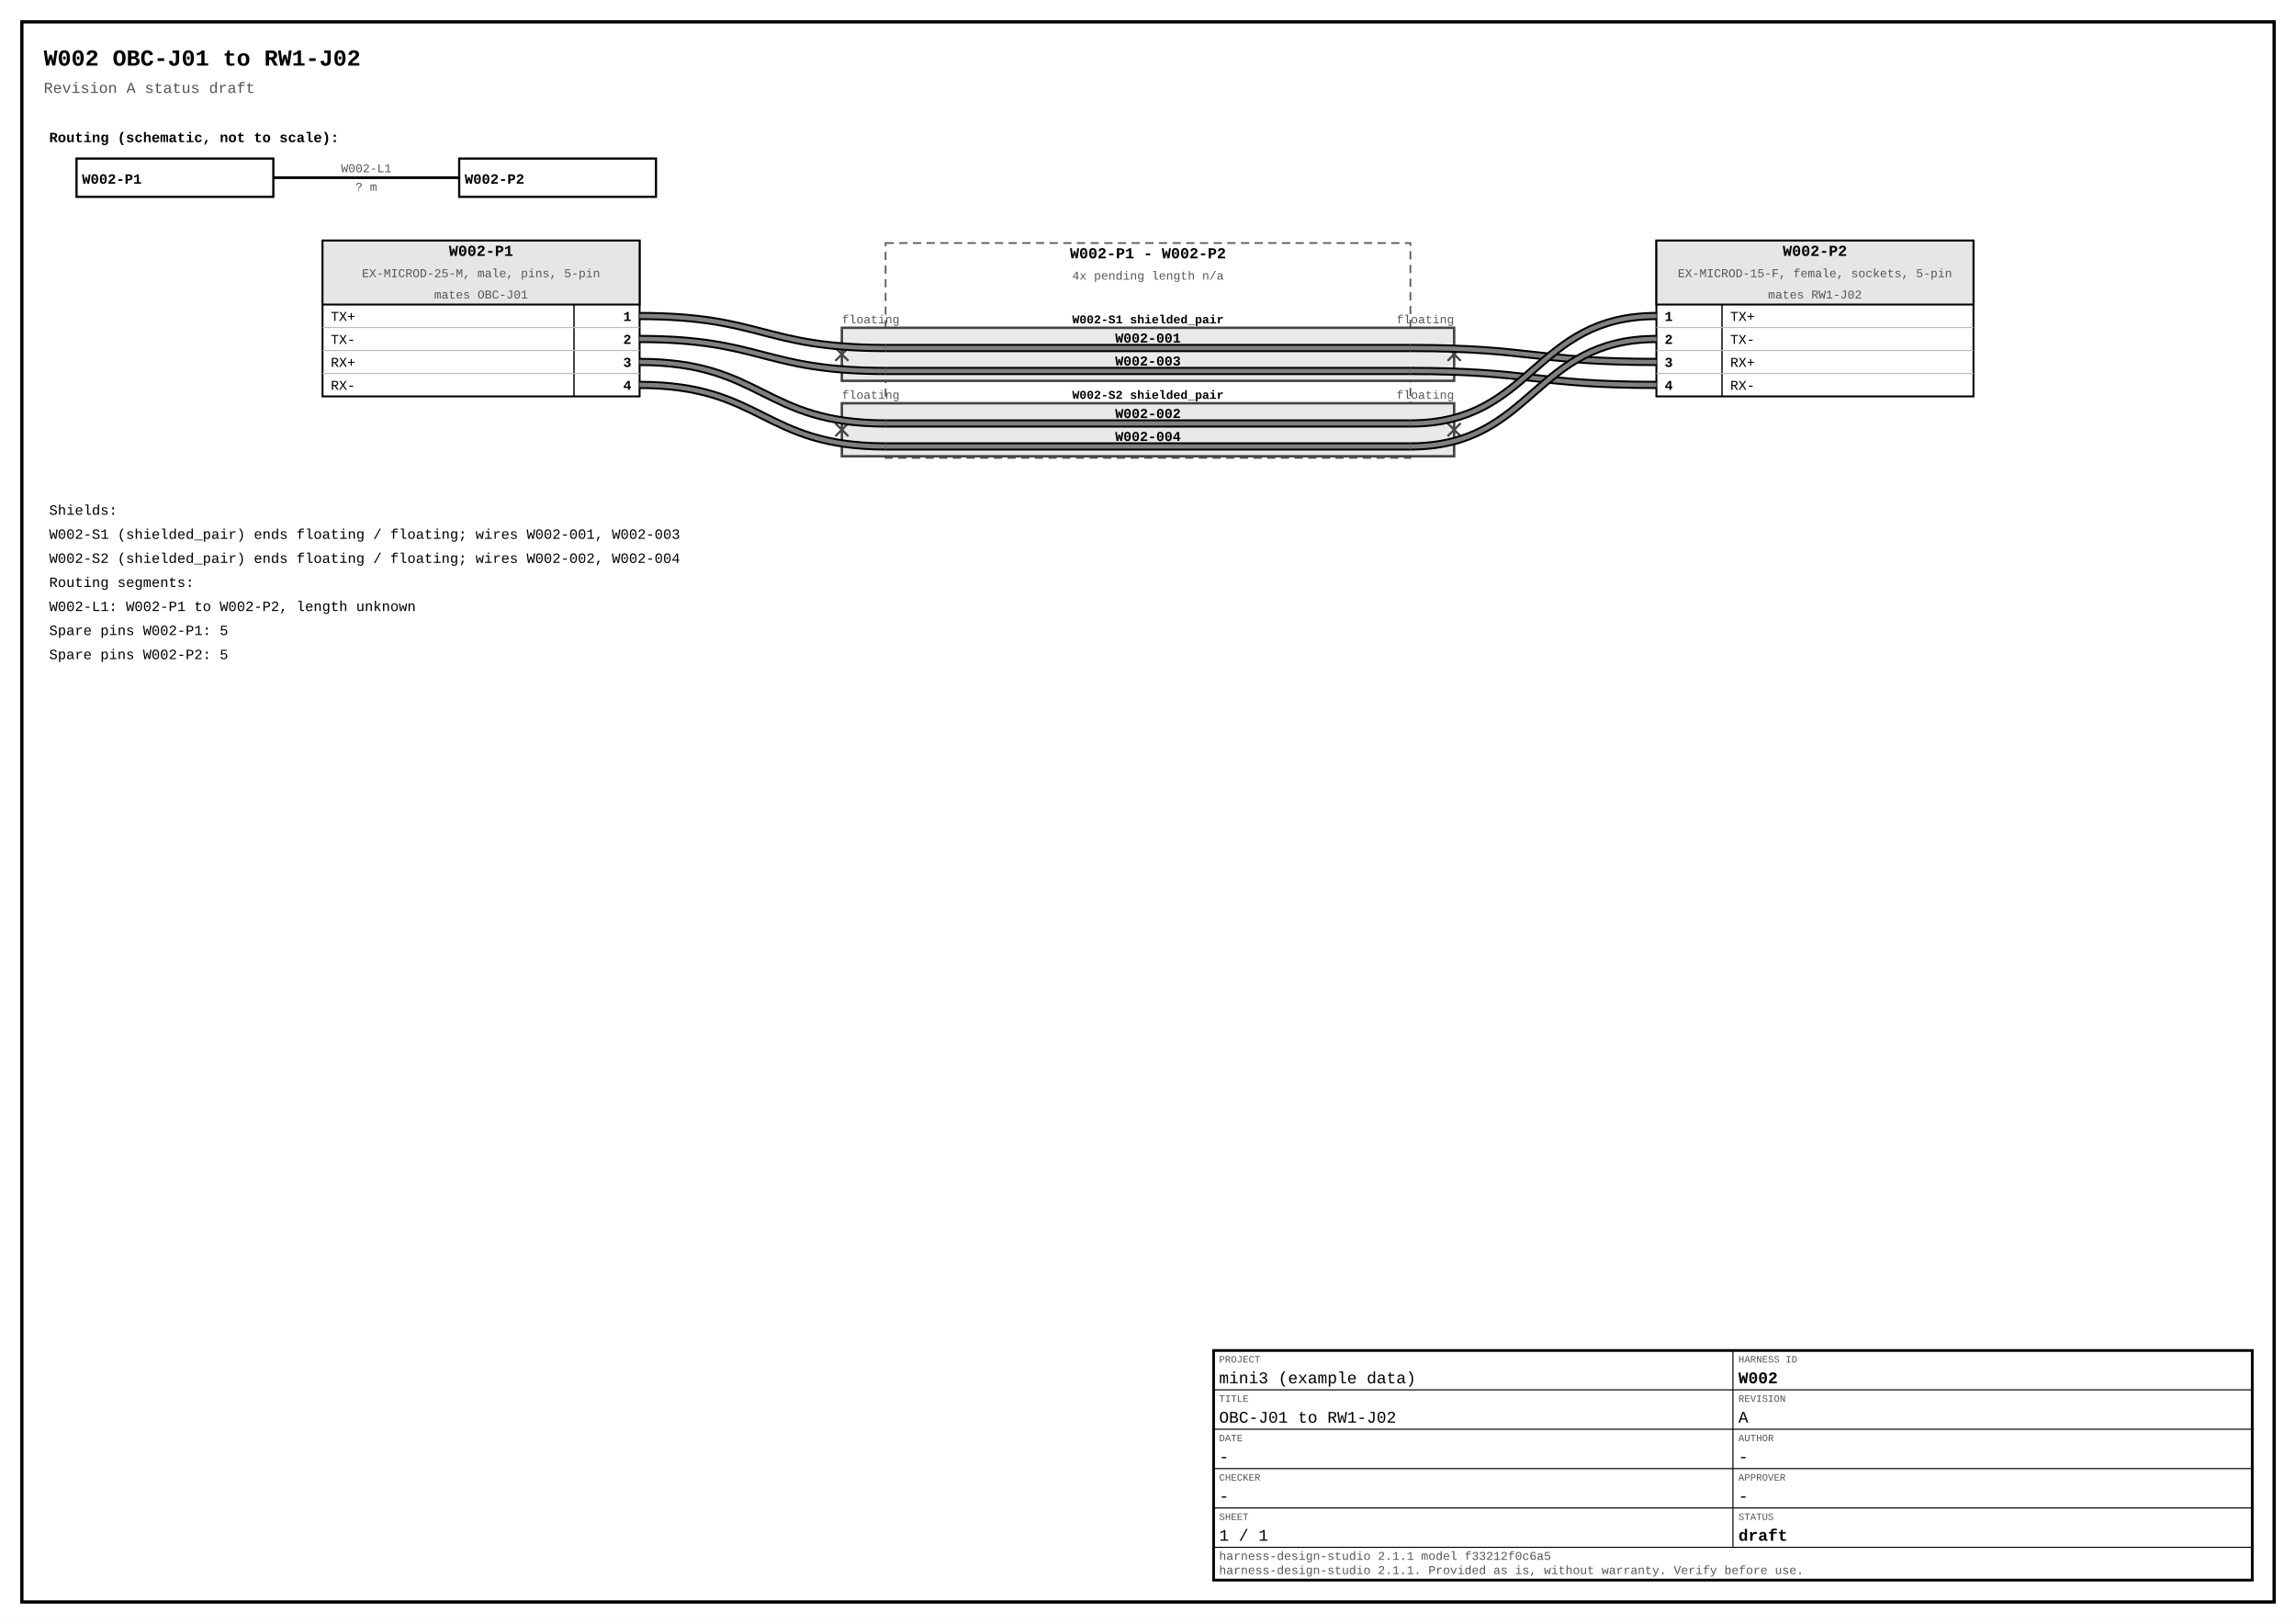
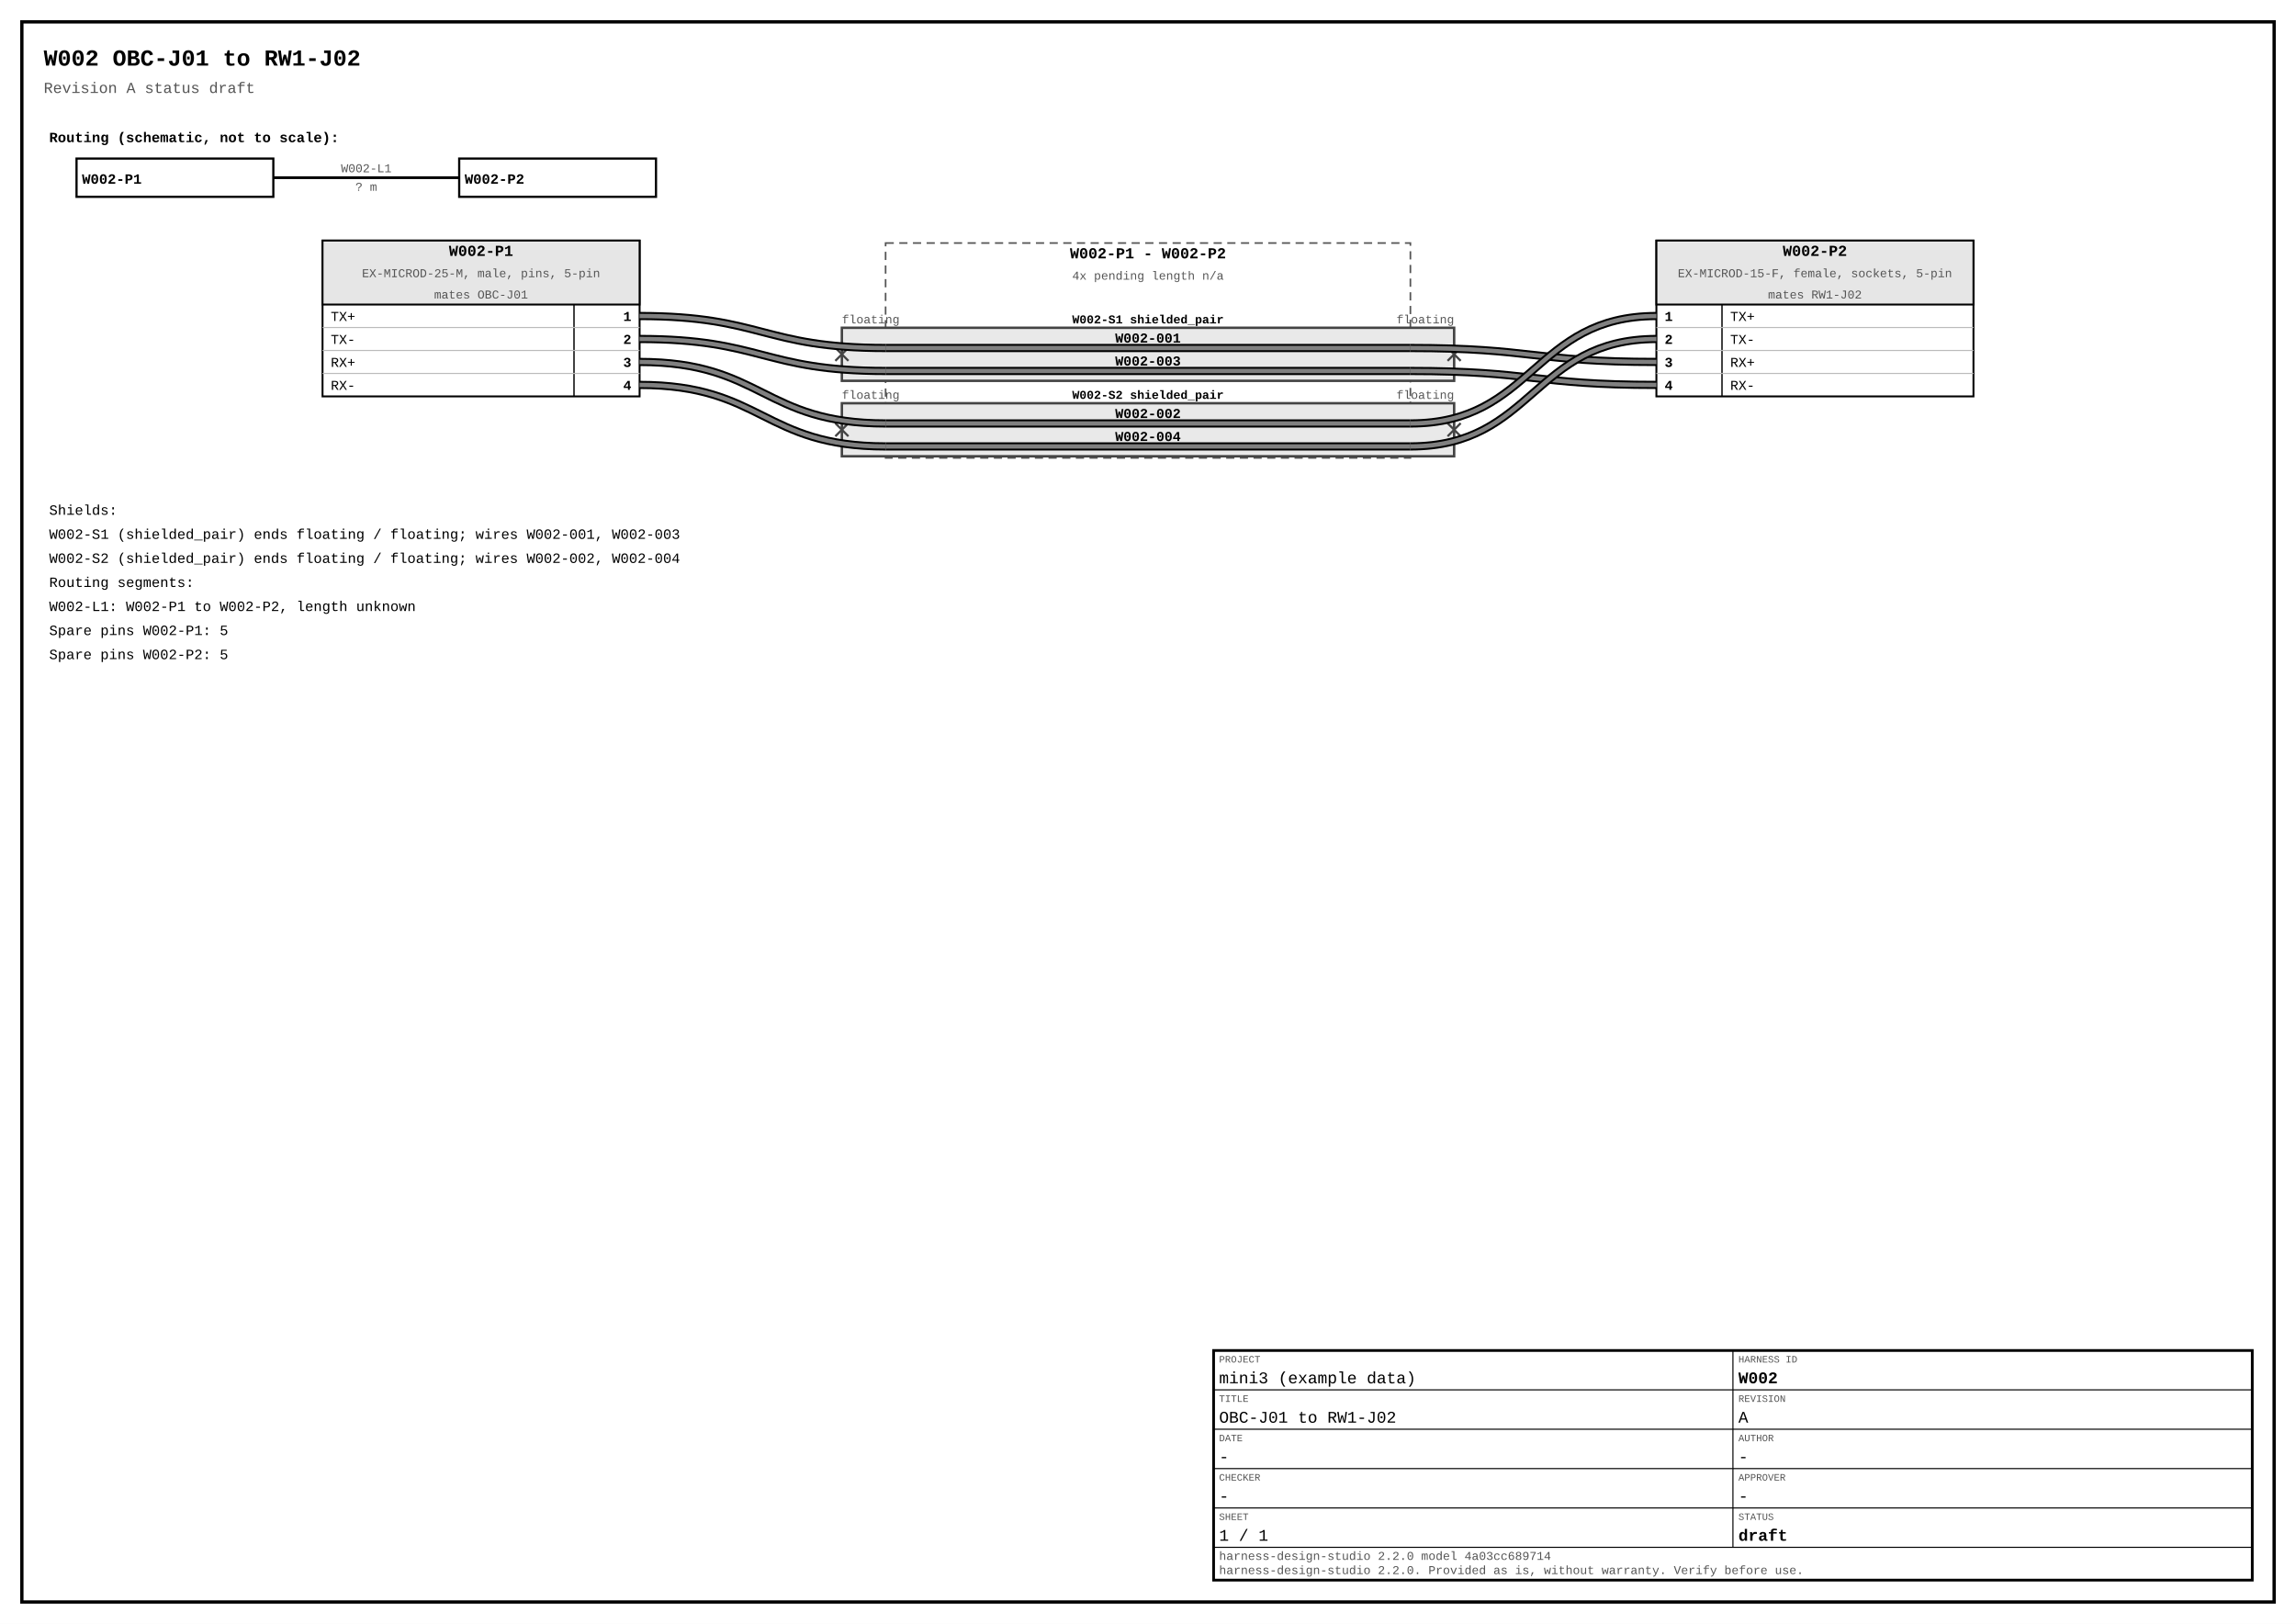
<svg xmlns="http://www.w3.org/2000/svg" width="420mm" height="297mm" viewBox="0 0 420 297" font-family="Courier New, Courier, monospace">
  <rect x="0" y="0" width="420" height="297" fill="#ffffff" />
  <rect x="4" y="4" width="412" height="289" fill="none" stroke="#000000" stroke-width="0.6" />
  <text x="8" y="12" font-size="4.2" font-weight="bold" text-anchor="start" fill="#000000">W002  OBC-J01 to RW1-J02</text>
  <text x="8" y="17" font-size="2.8" text-anchor="start" fill="#555555">Revision A  status draft</text>
  <text x="9" y="26" font-size="2.6" font-weight="bold" text-anchor="start" fill="#000000">Routing (schematic, not to scale):</text>
  <line x1="50" y1="32.5" x2="84" y2="32.5" stroke="#000000" stroke-width="0.5" />
  <text x="67" y="31.5" font-size="2.2" text-anchor="middle" fill="#555555">W002-L1</text>
  <text x="67" y="34.9" font-size="2.2" text-anchor="middle" fill="#555555">? m</text>
  <rect x="14" y="29" width="36" height="7" fill="#ffffff" stroke="#000000" stroke-width="0.4" />
  <text x="15" y="33.6" font-size="2.6" font-weight="bold" text-anchor="start" fill="#000000">W002-P1</text>
  <rect x="84" y="29" width="36" height="7" fill="#ffffff" stroke="#000000" stroke-width="0.4" />
  <text x="85" y="33.6" font-size="2.6" font-weight="bold" text-anchor="start" fill="#000000">W002-P2</text>
  <rect x="59" y="44" width="58" height="28.5" fill="#ffffff" stroke="#000000" stroke-width="0.35" />
  <rect x="59" y="44" width="58" height="11.7" fill="#e6e6e6" stroke="#000000" stroke-width="0.35" />
  <text x="88" y="46.8" font-size="2.8" font-weight="bold" text-anchor="middle" fill="#000000">W002-P1</text>
  <text x="88" y="50.7" font-size="2.2" text-anchor="middle" fill="#555555">EX-MICROD-25-M, male, pins, 5-pin</text>
  <text x="88" y="54.6" font-size="2.2" text-anchor="middle" fill="#555555">mates OBC-J01</text>
  <line x1="105" y1="55.7" x2="105" y2="72.5" stroke="#000000" stroke-width="0.25" />
  <line x1="59" y1="59.9" x2="117" y2="59.9" stroke="#bbbbbb" stroke-width="0.2" />
  <text x="60.5" y="58.7" font-size="2.5" text-anchor="start" fill="#000000" data-ref="sig/W002-P1/1">TX+</text>
  <text x="115.5" y="58.7" font-size="2.5" font-weight="bold" text-anchor="end" fill="#000000" data-ref="pin/W002-P1/1">1</text>
  <line x1="59" y1="64.1" x2="117" y2="64.1" stroke="#bbbbbb" stroke-width="0.2" />
  <text x="60.5" y="62.9" font-size="2.5" text-anchor="start" fill="#000000" data-ref="sig/W002-P1/2">TX-</text>
  <text x="115.5" y="62.9" font-size="2.5" font-weight="bold" text-anchor="end" fill="#000000" data-ref="pin/W002-P1/2">2</text>
  <line x1="59" y1="68.3" x2="117" y2="68.3" stroke="#bbbbbb" stroke-width="0.2" />
  <text x="60.5" y="67.1" font-size="2.5" text-anchor="start" fill="#000000" data-ref="sig/W002-P1/3">RX+</text>
  <text x="115.5" y="67.1" font-size="2.5" font-weight="bold" text-anchor="end" fill="#000000" data-ref="pin/W002-P1/3">3</text>
  <text x="60.5" y="71.3" font-size="2.5" text-anchor="start" fill="#000000" data-ref="sig/W002-P1/4">RX-</text>
  <text x="115.5" y="71.3" font-size="2.5" font-weight="bold" text-anchor="end" fill="#000000" data-ref="pin/W002-P1/4">4</text>
  <rect x="303" y="44" width="58" height="28.5" fill="#ffffff" stroke="#000000" stroke-width="0.35" />
  <rect x="303" y="44" width="58" height="11.7" fill="#e6e6e6" stroke="#000000" stroke-width="0.35" />
  <text x="332" y="46.8" font-size="2.8" font-weight="bold" text-anchor="middle" fill="#000000">W002-P2</text>
  <text x="332" y="50.7" font-size="2.2" text-anchor="middle" fill="#555555">EX-MICROD-15-F, female, sockets, 5-pin</text>
  <text x="332" y="54.6" font-size="2.2" text-anchor="middle" fill="#555555">mates RW1-J02</text>
  <line x1="315" y1="55.7" x2="315" y2="72.5" stroke="#000000" stroke-width="0.25" />
  <line x1="303" y1="59.9" x2="361" y2="59.9" stroke="#bbbbbb" stroke-width="0.2" />
  <text x="304.5" y="58.7" font-size="2.5" font-weight="bold" text-anchor="start" fill="#000000" data-ref="pin/W002-P2/1">1</text>
  <text x="316.5" y="58.7" font-size="2.5" text-anchor="start" fill="#000000" data-ref="sig/W002-P2/1">TX+</text>
  <line x1="303" y1="64.1" x2="361" y2="64.1" stroke="#bbbbbb" stroke-width="0.2" />
  <text x="304.5" y="62.9" font-size="2.5" font-weight="bold" text-anchor="start" fill="#000000" data-ref="pin/W002-P2/2">2</text>
  <text x="316.5" y="62.9" font-size="2.5" text-anchor="start" fill="#000000" data-ref="sig/W002-P2/2">TX-</text>
  <line x1="303" y1="68.3" x2="361" y2="68.3" stroke="#bbbbbb" stroke-width="0.2" />
  <text x="304.5" y="67.1" font-size="2.5" font-weight="bold" text-anchor="start" fill="#000000" data-ref="pin/W002-P2/3">3</text>
  <text x="316.5" y="67.1" font-size="2.5" text-anchor="start" fill="#000000" data-ref="sig/W002-P2/3">RX+</text>
  <text x="304.5" y="71.3" font-size="2.5" font-weight="bold" text-anchor="start" fill="#000000" data-ref="pin/W002-P2/4">4</text>
  <text x="316.5" y="71.3" font-size="2.5" text-anchor="start" fill="#000000" data-ref="sig/W002-P2/4">RX-</text>
  <rect x="162" y="44.45" width="96" height="39.3" fill="none" stroke="#555555" stroke-width="0.3" stroke-dasharray="1.5 1" />
  <text x="210" y="47.25" font-size="2.8" font-weight="bold" text-anchor="middle" fill="#000000">W002-P1 - W002-P2</text>
  <text x="210" y="51.15" font-size="2.2" text-anchor="middle" fill="#555555">4x  pending  length n/a</text>
  <rect x="154" y="59.95" width="112" height="9.7" fill="#e9e9e9" stroke="#444444" stroke-width="0.45" />
  <text x="210" y="59.15" font-size="2.2" font-weight="bold" text-anchor="middle" fill="#000000">W002-S1  shielded_pair</text>
  <text x="154" y="59.15" font-size="2.2" text-anchor="start" fill="#555555">floating</text>
  <text x="266" y="59.15" font-size="2.2" text-anchor="end" fill="#555555">floating</text>
  <line x1="152.8" y1="63.6" x2="155.2" y2="66" stroke="#444444" stroke-width="0.4" />
  <line x1="152.8" y1="66" x2="155.2" y2="63.6" stroke="#444444" stroke-width="0.4" />
  <line x1="264.8" y1="63.6" x2="267.2" y2="66" stroke="#444444" stroke-width="0.4" />
  <line x1="264.8" y1="66" x2="267.2" y2="63.6" stroke="#444444" stroke-width="0.4" />
  <rect x="154" y="73.75" width="112" height="9.7" fill="#e9e9e9" stroke="#444444" stroke-width="0.45" />
  <text x="210" y="72.95" font-size="2.2" font-weight="bold" text-anchor="middle" fill="#000000">W002-S2  shielded_pair</text>
  <text x="154" y="72.95" font-size="2.2" text-anchor="start" fill="#555555">floating</text>
  <text x="266" y="72.95" font-size="2.2" text-anchor="end" fill="#555555">floating</text>
  <line x1="152.8" y1="77.4" x2="155.2" y2="79.8" stroke="#444444" stroke-width="0.4" />
  <line x1="152.8" y1="79.8" x2="155.2" y2="77.4" stroke="#444444" stroke-width="0.4" />
  <line x1="264.8" y1="77.4" x2="267.2" y2="79.8" stroke="#444444" stroke-width="0.4" />
  <line x1="264.8" y1="79.8" x2="267.2" y2="77.4" stroke="#444444" stroke-width="0.4" />
  <path d="M 117 57.8 C 139.5 57.8 139.5 63.65 162 63.65" fill="none" stroke="#000000" stroke-width="1.5" />
  <line x1="162" y1="63.65" x2="258" y2="63.65" stroke="#000000" stroke-width="1.5" />
  <path d="M 258 63.65 C 280.5 63.65 280.5 66.2 303 66.2" fill="none" stroke="#000000" stroke-width="1.5" />
  <path d="M 117 57.8 C 139.5 57.8 139.5 63.65 162 63.65" fill="none" stroke="#808080" stroke-width="0.8" />
  <line x1="162" y1="63.65" x2="258" y2="63.65" stroke="#808080" stroke-width="0.8" />
  <path d="M 258 63.65 C 280.5 63.65 280.5 66.2 303 66.2" fill="none" stroke="#808080" stroke-width="0.8" />
  <text x="210" y="62.65" font-size="2.5" font-weight="bold" text-anchor="middle" fill="#000000">W002-001</text>
  <path d="M 117 62 C 139.5 62 139.5 67.85 162 67.85" fill="none" stroke="#000000" stroke-width="1.5" />
  <line x1="162" y1="67.85" x2="258" y2="67.85" stroke="#000000" stroke-width="1.5" />
  <path d="M 258 67.85 C 280.5 67.85 280.5 70.4 303 70.4" fill="none" stroke="#000000" stroke-width="1.5" />
  <path d="M 117 62 C 139.5 62 139.5 67.85 162 67.85" fill="none" stroke="#808080" stroke-width="0.8" />
  <line x1="162" y1="67.85" x2="258" y2="67.85" stroke="#808080" stroke-width="0.8" />
  <path d="M 258 67.85 C 280.5 67.85 280.5 70.4 303 70.4" fill="none" stroke="#808080" stroke-width="0.8" />
  <text x="210" y="66.85" font-size="2.5" font-weight="bold" text-anchor="middle" fill="#000000">W002-003</text>
  <path d="M 117 66.2 C 139.5 66.2 139.5 77.45 162 77.45" fill="none" stroke="#000000" stroke-width="1.5" />
  <line x1="162" y1="77.45" x2="258" y2="77.45" stroke="#000000" stroke-width="1.5" />
  <path d="M 258 77.45 C 280.5 77.45 280.5 57.8 303 57.8" fill="none" stroke="#000000" stroke-width="1.5" />
  <path d="M 117 66.2 C 139.5 66.2 139.5 77.45 162 77.45" fill="none" stroke="#808080" stroke-width="0.8" />
  <line x1="162" y1="77.45" x2="258" y2="77.45" stroke="#808080" stroke-width="0.8" />
  <path d="M 258 77.45 C 280.5 77.45 280.5 57.8 303 57.8" fill="none" stroke="#808080" stroke-width="0.8" />
  <text x="210" y="76.45" font-size="2.5" font-weight="bold" text-anchor="middle" fill="#000000">W002-002</text>
  <path d="M 117 70.4 C 139.5 70.4 139.5 81.65 162 81.65" fill="none" stroke="#000000" stroke-width="1.5" />
  <line x1="162" y1="81.65" x2="258" y2="81.65" stroke="#000000" stroke-width="1.5" />
  <path d="M 258 81.65 C 280.5 81.65 280.5 62 303 62" fill="none" stroke="#000000" stroke-width="1.5" />
  <path d="M 117 70.4 C 139.5 70.4 139.5 81.65 162 81.65" fill="none" stroke="#808080" stroke-width="0.8" />
  <line x1="162" y1="81.65" x2="258" y2="81.65" stroke="#808080" stroke-width="0.8" />
  <path d="M 258 81.65 C 280.5 81.65 280.5 62 303 62" fill="none" stroke="#808080" stroke-width="0.8" />
  <text x="210" y="80.65" font-size="2.5" font-weight="bold" text-anchor="middle" fill="#000000">W002-004</text>
  <text x="9" y="94.15" font-size="2.6" text-anchor="start" fill="#000000">Shields:</text>
  <text x="9" y="98.55" font-size="2.6" text-anchor="start" fill="#000000">  W002-S1 (shielded_pair) ends floating / floating; wires W002-001, W002-003</text>
  <text x="9" y="102.95" font-size="2.6" text-anchor="start" fill="#000000">  W002-S2 (shielded_pair) ends floating / floating; wires W002-002, W002-004</text>
  <text x="9" y="107.35" font-size="2.6" text-anchor="start" fill="#000000">Routing segments:</text>
  <text x="9" y="111.75" font-size="2.6" text-anchor="start" fill="#000000">  W002-L1: W002-P1 to W002-P2, length unknown</text>
  <text x="9" y="116.15" font-size="2.6" text-anchor="start" fill="#000000">Spare pins W002-P1: 5</text>
  <text x="9" y="120.55" font-size="2.6" text-anchor="start" fill="#000000">Spare pins W002-P2: 5</text>
  <rect x="222" y="247" width="190" height="42" fill="none" stroke="#000000" stroke-width="0.5" />
  <line x1="222" y1="247" x2="317" y2="247" stroke="#000000" stroke-width="0.2" />
  <text x="223" y="249.2" font-size="1.8" text-anchor="start" fill="#555555">PROJECT</text>
  <text x="223" y="253" font-size="3" text-anchor="start" fill="#000000">mini3 (example data)</text>
  <line x1="317" y1="247" x2="412" y2="247" stroke="#000000" stroke-width="0.2" />
  <text x="318" y="249.2" font-size="1.8" text-anchor="start" fill="#555555">HARNESS ID</text>
  <text x="318" y="253" font-size="3" font-weight="bold" text-anchor="start" fill="#000000">W002</text>
  <line x1="222" y1="254.2" x2="317" y2="254.2" stroke="#000000" stroke-width="0.2" />
  <text x="223" y="256.4" font-size="1.8" text-anchor="start" fill="#555555">TITLE</text>
  <text x="223" y="260.2" font-size="3" text-anchor="start" fill="#000000">OBC-J01 to RW1-J02</text>
  <line x1="317" y1="254.2" x2="412" y2="254.2" stroke="#000000" stroke-width="0.2" />
  <text x="318" y="256.4" font-size="1.8" text-anchor="start" fill="#555555">REVISION</text>
  <text x="318" y="260.2" font-size="3" text-anchor="start" fill="#000000">A</text>
  <line x1="222" y1="261.4" x2="317" y2="261.4" stroke="#000000" stroke-width="0.2" />
  <text x="223" y="263.6" font-size="1.8" text-anchor="start" fill="#555555">DATE</text>
  <text x="223" y="267.4" font-size="3" text-anchor="start" fill="#000000">-</text>
  <line x1="317" y1="261.4" x2="412" y2="261.4" stroke="#000000" stroke-width="0.2" />
  <text x="318" y="263.6" font-size="1.8" text-anchor="start" fill="#555555">AUTHOR</text>
  <text x="318" y="267.4" font-size="3" text-anchor="start" fill="#000000">-</text>
  <line x1="222" y1="268.6" x2="317" y2="268.6" stroke="#000000" stroke-width="0.2" />
  <text x="223" y="270.8" font-size="1.8" text-anchor="start" fill="#555555">CHECKER</text>
  <text x="223" y="274.6" font-size="3" text-anchor="start" fill="#000000">-</text>
  <line x1="317" y1="268.6" x2="412" y2="268.6" stroke="#000000" stroke-width="0.2" />
  <text x="318" y="270.8" font-size="1.8" text-anchor="start" fill="#555555">APPROVER</text>
  <text x="318" y="274.6" font-size="3" text-anchor="start" fill="#000000">-</text>
  <line x1="222" y1="275.8" x2="317" y2="275.8" stroke="#000000" stroke-width="0.2" />
  <text x="223" y="278" font-size="1.8" text-anchor="start" fill="#555555">SHEET</text>
  <text x="223" y="281.8" font-size="3" text-anchor="start" fill="#000000">1 / 1</text>
  <line x1="317" y1="275.8" x2="412" y2="275.8" stroke="#000000" stroke-width="0.2" />
  <text x="318" y="278" font-size="1.8" text-anchor="start" fill="#555555">STATUS</text>
  <text x="318" y="281.8" font-size="3" font-weight="bold" text-anchor="start" fill="#000000">draft</text>
  <line x1="317" y1="247" x2="317" y2="283" stroke="#000000" stroke-width="0.2" />
  <line x1="222" y1="283" x2="412" y2="283" stroke="#000000" stroke-width="0.2" />
-   <text x="223" y="285.3" font-size="2.2" text-anchor="start" fill="#555555">harness-design-studio 2.1.1 model f33212f0c6a5</text>
-   <text x="223" y="287.9" font-size="2.2" text-anchor="start" fill="#555555">harness-design-studio 2.1.1. Provided as is, without warranty. Verify before use.</text>
+   <text x="223" y="285.3" font-size="2.2" text-anchor="start" fill="#555555">harness-design-studio 2.2.0 model 4a03cc689714</text>
+   <text x="223" y="287.9" font-size="2.2" text-anchor="start" fill="#555555">harness-design-studio 2.2.0. Provided as is, without warranty. Verify before use.</text>
</svg>
